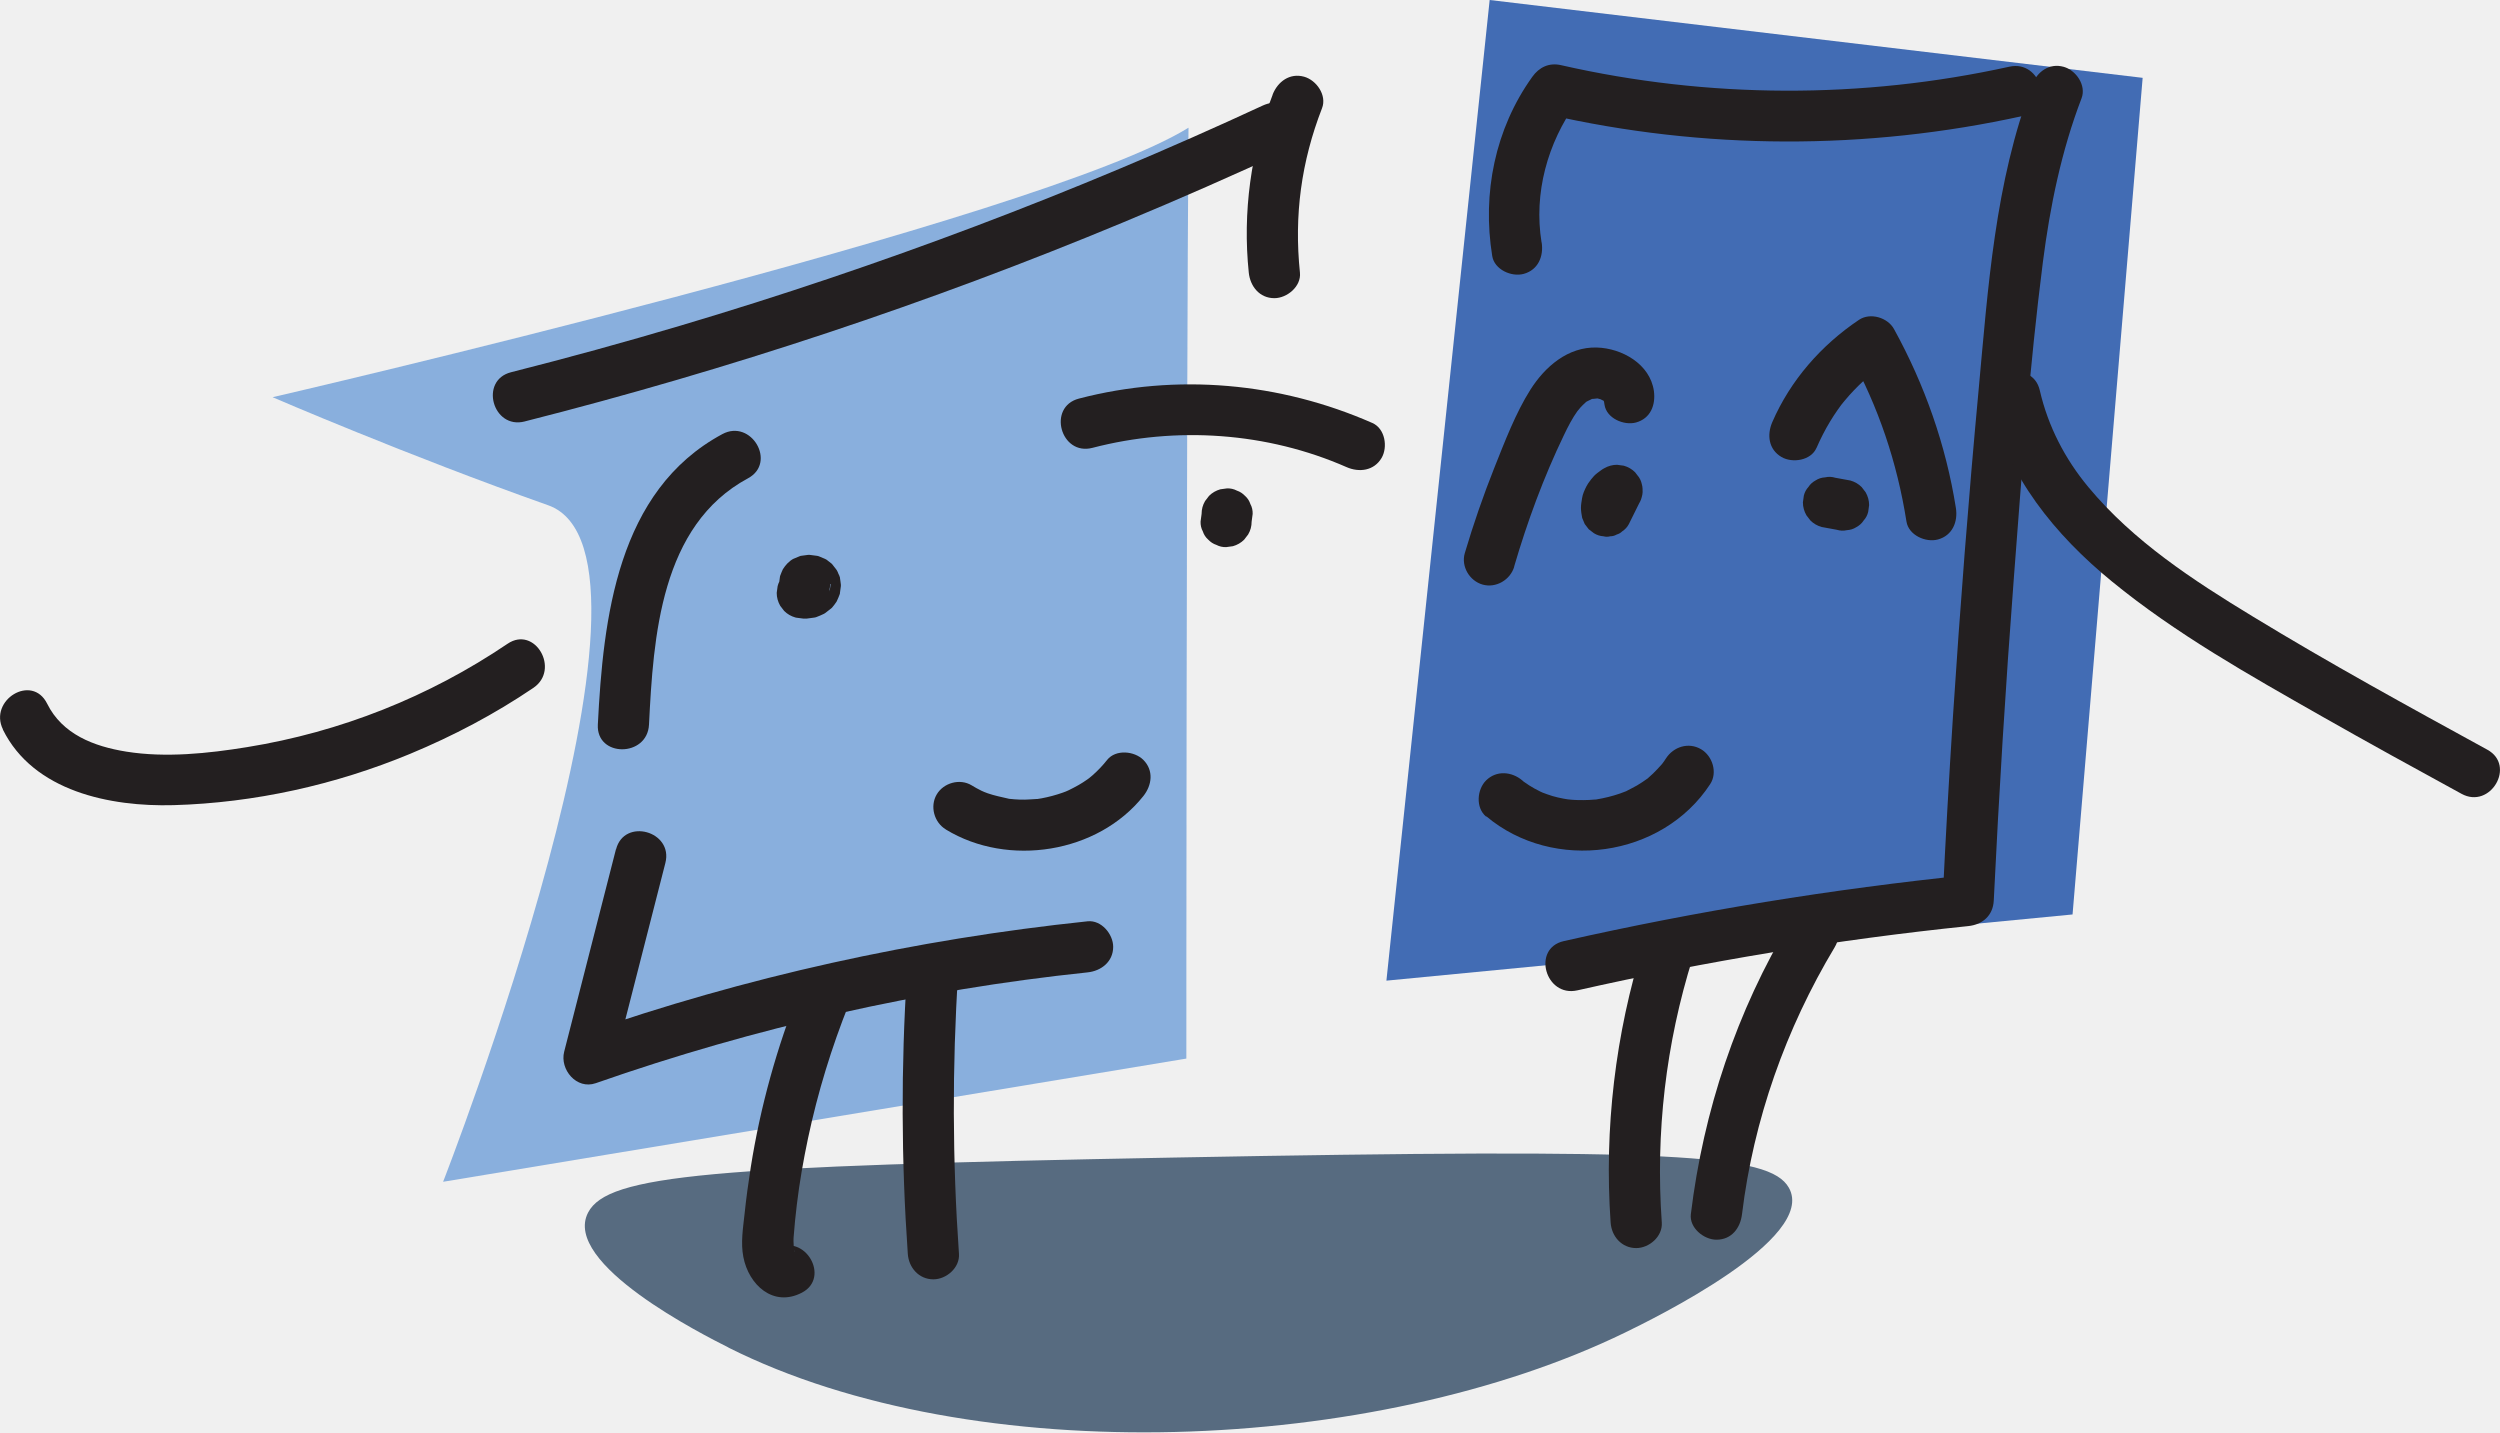
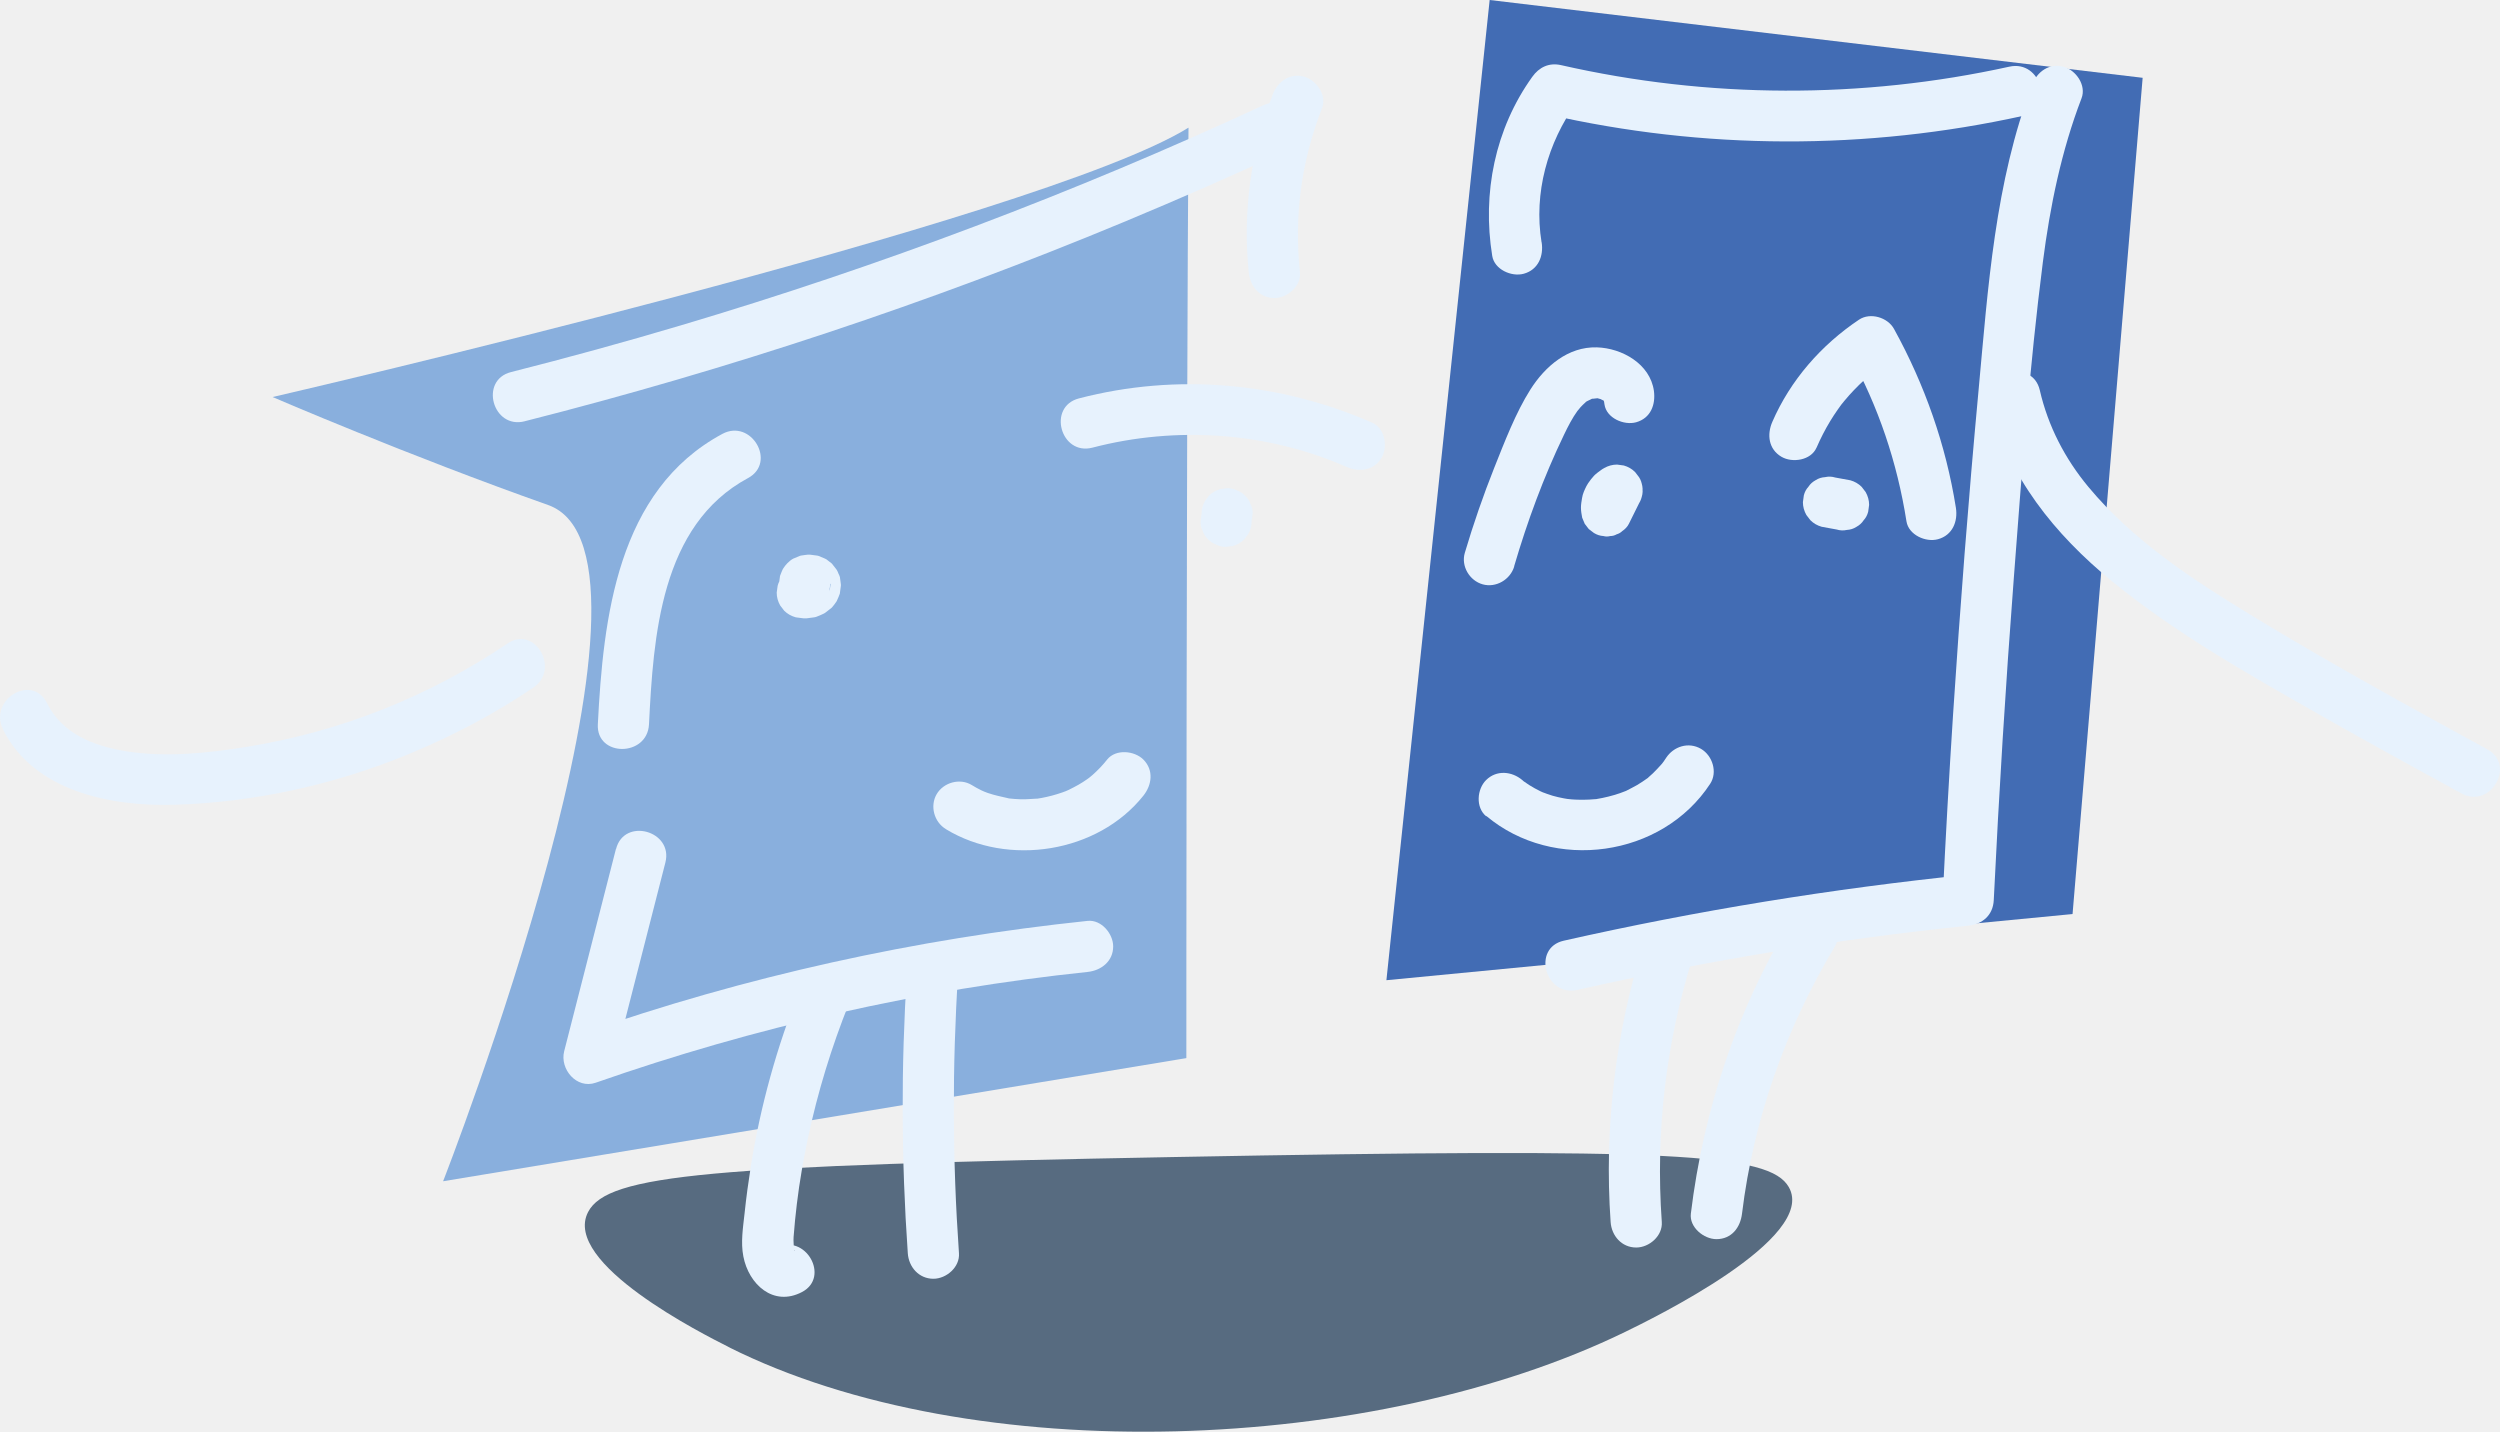
- <svg xmlns="http://www.w3.org/2000/svg" width="377" height="216" viewBox="0 0 377 216" fill="none">
-   <g clip-path="url(#clip0_425_127)">
-     <path d="M109.844 203.214C146.942 221.838 207.404 219.281 245.058 200.95C249.07 198.994 274.162 186.778 269.749 179.091C266.832 174.008 252.311 173.145 176.865 174.562C107.19 175.872 91.65 177.15 88.687 182.85C84.675 190.567 106.233 201.381 109.844 203.199V203.214Z" fill="#576B80" />
-     <path d="M41.126 59.892C41.126 59.892 156.849 33.166 179.226 19.256C178.901 63.82 178.901 159.635 178.901 159.635L66.82 178.213C66.82 178.213 103.779 83.661 82.653 76.19C61.527 68.719 41.126 59.908 41.126 59.908V59.892Z" fill="#89AFDD" />
-     <path d="M224.642 0L323.112 11.738L312.541 137.9L209.071 147.882L224.642 0Z" fill="#426CB4" />
-     <path d="M0.432 110.018C5.062 119.353 16.636 121.679 26.157 121.417C38.348 121.078 50.586 118.352 61.836 113.684C68.363 110.973 74.582 107.692 80.431 103.733C84.52 100.96 80.662 94.29 76.542 97.078C64.721 105.073 51.342 110.388 37.253 112.668C31.358 113.623 24.984 114.3 19.043 113.345C14.151 112.56 9.398 110.727 7.114 106.121C4.83 101.515 -1.744 105.582 0.448 110.003H0.432V110.018Z" fill="#231F20" />
-     <path d="M97.869 109.279C98.532 96.062 99.597 79.225 112.807 72.123C117.174 69.766 113.285 63.112 108.918 65.469C93.069 74.003 90.971 93.227 90.153 109.279C89.906 114.239 97.622 114.223 97.869 109.279Z" fill="#231F20" />
-     <path d="M125.276 88.082C125.276 88.082 125.276 88.005 125.276 87.959L125.137 88.976C125.137 88.976 125.152 88.883 125.168 88.837L124.782 89.761C124.782 89.761 124.813 89.7 124.828 89.669L124.227 90.454C124.227 90.454 124.288 90.393 124.319 90.362L123.532 90.963C123.532 90.963 123.609 90.917 123.656 90.886L122.73 91.271C122.73 91.271 122.853 91.225 122.93 91.225L121.912 91.363C122.004 91.363 122.097 91.363 122.19 91.363L121.171 91.225C121.279 91.225 121.372 91.271 121.48 91.302L120.554 90.917C120.631 90.947 120.724 90.994 120.785 91.055L119.998 90.454C119.998 90.454 120.091 90.547 120.137 90.593L119.535 89.807C119.535 89.807 119.597 89.9 119.612 89.946L119.227 89.022C119.227 89.022 119.258 89.13 119.273 89.176L119.134 88.159C119.134 88.159 119.134 88.298 119.134 88.359L119.273 87.343C119.273 87.435 119.242 87.512 119.211 87.589L119.597 86.665C119.551 86.757 119.504 86.834 119.443 86.927L120.045 86.141C119.983 86.234 119.906 86.295 119.813 86.372L120.6 85.772C120.492 85.849 120.369 85.926 120.245 85.972L121.171 85.587C121.001 85.648 120.832 85.695 120.662 85.725L121.68 85.587C121.511 85.602 121.341 85.602 121.171 85.587L122.19 85.725C122.19 85.725 122.082 85.71 122.02 85.695C121.511 85.54 121.001 85.51 120.477 85.633C119.967 85.664 119.489 85.802 119.041 86.095C118.594 86.341 118.224 86.665 117.961 87.081C117.622 87.451 117.39 87.882 117.267 88.39L117.128 89.407C117.128 90.1 117.313 90.747 117.653 91.348L118.254 92.133C118.733 92.611 119.304 92.934 119.952 93.119C119.998 93.119 120.06 93.135 120.106 93.15C120.461 93.196 120.832 93.258 121.187 93.289C121.217 93.289 121.248 93.289 121.279 93.289C121.387 93.289 121.511 93.289 121.619 93.289C122.004 93.243 122.39 93.196 122.776 93.135C122.838 93.135 122.899 93.119 122.946 93.104C122.992 93.104 123.054 93.073 123.1 93.058C123.131 93.058 123.146 93.042 123.177 93.027C123.501 92.904 123.841 92.765 124.149 92.611C124.242 92.565 124.35 92.519 124.427 92.457C124.705 92.257 124.983 92.041 125.245 91.825C125.261 91.825 125.276 91.795 125.307 91.779C125.353 91.748 125.384 91.702 125.43 91.671C125.446 91.656 125.461 91.641 125.477 91.625C125.693 91.379 125.924 91.071 126.109 90.793C126.14 90.747 126.171 90.716 126.186 90.67C126.186 90.639 126.217 90.624 126.217 90.593C126.356 90.3 126.51 89.946 126.619 89.638C126.634 89.592 126.649 89.53 126.665 89.484C126.665 89.469 126.665 89.438 126.665 89.407C126.711 89.16 126.773 88.621 126.804 88.375V88.344C126.804 88.298 126.804 88.252 126.804 88.205C126.804 88.205 126.804 88.19 126.804 88.175C126.804 88.051 126.68 87.266 126.665 87.142C126.665 87.127 126.665 87.096 126.665 87.081C126.619 86.896 126.495 86.634 126.433 86.526C126.387 86.403 126.294 86.141 126.186 85.987C126.186 85.987 126.171 85.956 126.156 85.941C126.063 85.802 125.831 85.525 125.847 85.54C125.801 85.479 125.631 85.248 125.523 85.124C125.507 85.094 125.477 85.078 125.461 85.047C125.461 85.047 125.43 85.032 125.43 85.017C125.23 84.847 124.859 84.57 124.643 84.4C124.643 84.4 124.628 84.4 124.612 84.385C124.551 84.339 124.489 84.308 124.412 84.277C124.119 84.154 123.748 83.985 123.455 83.877C123.44 83.877 123.424 83.877 123.393 83.861C123.362 83.861 123.316 83.846 123.285 83.831C123.254 83.815 123.208 83.831 123.177 83.815C122.838 83.769 122.452 83.707 122.112 83.677C122.097 83.677 122.066 83.677 122.051 83.677C122.02 83.677 121.989 83.677 121.943 83.677C121.927 83.677 121.912 83.677 121.881 83.677C121.881 83.677 121.866 83.677 121.85 83.677C121.603 83.707 121.048 83.769 120.816 83.815C120.77 83.815 120.739 83.815 120.693 83.846C120.677 83.846 120.662 83.846 120.646 83.861C120.646 83.861 120.646 83.861 120.631 83.861L119.705 84.246C119.705 84.246 119.705 84.246 119.69 84.246C119.335 84.416 119.026 84.678 118.748 84.955C118.501 85.217 118.27 85.494 118.085 85.802C118.085 85.802 118.069 85.833 118.054 85.849C117.977 85.987 117.714 86.65 117.853 86.326C117.9 86.218 117.699 86.665 117.653 86.819C117.653 86.85 117.637 86.881 117.622 86.927C117.606 87.019 117.483 87.867 117.483 87.959C117.483 87.959 117.483 87.99 117.483 88.005C117.483 88.036 117.483 88.051 117.483 88.082C117.467 88.606 117.575 89.114 117.822 89.561C117.977 90.038 118.239 90.454 118.625 90.793C118.98 91.163 119.381 91.44 119.859 91.594C120.322 91.841 120.816 91.949 121.341 91.933L122.359 91.795C123.007 91.61 123.578 91.286 124.057 90.809L124.659 90.023C125.014 89.422 125.183 88.775 125.183 88.082H125.276Z" fill="#231F20" />
-     <path d="M164.75 67.533C177.389 64.236 191.077 65.176 203.068 70.444C204.966 71.276 207.203 70.999 208.345 69.058C209.302 67.425 208.886 64.637 206.957 63.789C193.006 57.658 177.482 56.257 162.698 60.108C157.899 61.356 159.936 68.796 164.75 67.533Z" fill="#231F20" />
-     <path d="M181.201 77.499L181.046 78.655C181.031 79.178 181.139 79.687 181.386 80.133C181.54 80.611 181.803 81.027 182.188 81.366C182.543 81.736 182.944 82.013 183.423 82.167C183.886 82.413 184.38 82.521 184.904 82.506L185.923 82.367C186.571 82.182 187.142 81.859 187.62 81.381L188.222 80.596C188.577 79.995 188.747 79.348 188.747 78.655L188.901 77.499C188.917 76.976 188.809 76.467 188.562 76.02C188.407 75.543 188.145 75.127 187.759 74.788C187.404 74.418 187.003 74.141 186.525 73.987C186.062 73.741 185.568 73.633 185.043 73.648L184.025 73.787C183.377 73.972 182.806 74.295 182.327 74.773L181.725 75.558C181.37 76.159 181.201 76.806 181.201 77.499Z" fill="#231F20" />
-     <path d="M79.104 63.558C109.891 55.748 140.091 45.72 169.411 33.52C177.775 30.038 186.078 26.403 194.287 22.583C196.17 21.705 196.648 18.994 195.676 17.314C194.55 15.374 192.297 15.05 190.398 15.928C162.004 29.099 132.653 40.175 102.653 49.094C94.165 51.62 85.632 53.962 77.067 56.133C72.252 57.35 74.289 64.791 79.119 63.558H79.104Z" fill="#231F20" />
-     <path d="M191.926 14.264C188.624 22.752 187.374 32.056 188.315 41.114C188.531 43.178 189.935 44.965 192.173 44.965C194.086 44.965 196.247 43.194 196.031 41.114C195.136 32.488 196.231 24.385 199.364 16.313C200.12 14.372 198.531 12.092 196.664 11.569C194.488 10.968 192.682 12.308 191.911 14.264H191.926Z" fill="#231F20" />
-     <path d="M92.884 128.072C90.276 138.254 87.684 148.421 85.076 158.603C84.397 161.284 86.943 164.349 89.829 163.348C113.81 154.953 138.732 149.284 164.01 146.634C166.077 146.418 167.868 145.017 167.868 142.783C167.868 140.873 166.093 138.716 164.01 138.932C138.022 141.659 112.436 147.297 87.776 155.923L92.529 160.668L100.338 130.136C101.572 125.33 94.119 123.281 92.9 128.087L92.884 128.072Z" fill="#231F20" />
-     <path d="M120.584 149.345C117.158 157.926 114.674 166.845 113.223 175.964C112.853 178.321 112.529 180.678 112.282 183.05C112.051 185.191 111.68 187.409 112.097 189.551C112.899 193.756 116.618 197.191 120.939 194.927C125.26 192.662 121.433 185.961 117.05 188.272C118.177 187.918 119.103 188.041 119.844 188.642C119.844 188.857 119.797 188.719 119.689 188.226C119.72 187.718 119.628 187.317 119.674 186.624C119.797 184.945 119.967 183.281 120.168 181.617C120.569 178.275 121.155 174.947 121.85 171.651C123.316 164.734 125.399 157.956 128.023 151.394C128.794 149.469 127.174 147.158 125.322 146.65C123.131 146.049 121.356 147.404 120.569 149.345H120.584Z" fill="#231F20" />
-     <path d="M136.773 146.773C135.862 160.868 135.908 174.994 136.896 189.073C137.035 191.153 138.563 192.924 140.754 192.924C142.729 192.924 144.766 191.153 144.612 189.073C143.624 174.994 143.578 160.868 144.489 146.773C144.627 144.693 142.621 142.922 140.631 142.922C138.424 142.922 136.911 144.693 136.773 146.773Z" fill="#231F20" />
-     <path d="M142.652 125.099C152.019 130.798 165.538 128.688 172.42 120.046C173.717 118.413 174.01 116.195 172.42 114.593C171.078 113.253 168.269 112.96 166.957 114.593C166.294 115.44 165.553 116.211 164.751 116.919C164.535 117.104 164.319 117.289 164.103 117.458C164.535 117.119 164.18 117.397 163.933 117.566C163.516 117.859 163.084 118.136 162.652 118.383C162.158 118.66 161.664 118.922 161.155 119.168C161.062 119.214 160.229 119.569 160.692 119.384C161.155 119.199 160.183 119.553 160.198 119.553C159.18 119.908 158.146 120.185 157.081 120.385C156.865 120.431 156.634 120.462 156.417 120.493C155.955 120.57 157.019 120.462 156.263 120.493C155.692 120.524 155.137 120.57 154.566 120.585C154.056 120.585 153.547 120.585 153.038 120.539C152.76 120.524 152.482 120.493 152.189 120.462C151.433 120.4 152.498 120.539 152.05 120.431C151.001 120.185 149.967 119.985 148.948 119.63C148.856 119.599 148.007 119.261 148.47 119.461C148.933 119.661 147.992 119.23 148.007 119.245C147.498 118.999 147.004 118.721 146.526 118.429C144.751 117.35 142.282 118.044 141.248 119.815C140.214 121.587 140.847 124.005 142.637 125.083L142.652 125.099Z" fill="#231F20" />
-     <path d="M228.33 85.448C230.32 78.655 232.774 71.985 235.845 65.607C236.447 64.344 237.095 63.081 237.913 61.941C237.635 62.311 238.345 61.433 238.345 61.433C238.576 61.186 238.823 60.94 239.07 60.724C239.302 60.524 238.947 60.739 239.425 60.477C239.44 60.477 240.444 60 239.996 60.154C239.518 60.324 240.397 60.077 240.49 60.062C239.656 60.246 240.613 60.108 240.798 60.092C241.508 60.046 240.552 59.985 240.937 60.092C241.2 60.169 241.477 60.231 241.74 60.324C240.968 60.062 241.817 60.416 241.971 60.508C241.709 60.339 241.585 60.262 241.91 60.508C242.156 60.786 242.187 60.816 241.987 60.601C241.802 60.37 241.817 60.416 242.002 60.724L241.832 60.385C241.894 60.585 241.925 60.801 241.956 61.017C242.249 63.081 244.888 64.205 246.709 63.712C248.931 63.096 249.687 61.047 249.409 58.968C248.838 54.901 244.595 52.514 240.798 52.406C236.447 52.282 232.99 55.286 230.783 58.768C228.576 62.249 226.894 66.655 225.305 70.644C223.715 74.634 222.172 79.086 220.891 83.415C220.305 85.417 221.601 87.605 223.592 88.159C225.583 88.714 227.743 87.466 228.345 85.463L228.33 85.448Z" fill="#231F20" />
-     <path d="M241.925 70.614C241.771 70.691 241.632 70.768 241.493 70.876C241.123 71.153 240.706 71.43 240.382 71.769C240.058 72.108 239.765 72.508 239.487 72.909C239.394 73.047 239.317 73.186 239.24 73.325C238.962 73.879 238.669 74.496 238.576 75.127C238.499 75.605 238.407 76.098 238.407 76.591C238.407 77.083 238.499 77.607 238.592 78.1L238.978 79.024L239.58 79.81L240.367 80.411C240.814 80.688 241.292 80.842 241.802 80.873C242.141 80.965 242.481 80.965 242.82 80.873C243.175 80.873 243.499 80.781 243.792 80.611C244.117 80.519 244.41 80.349 244.641 80.118C245.058 79.841 245.397 79.487 245.629 79.04C246.138 78.008 246.647 76.96 247.172 75.928C247.45 75.481 247.604 75.004 247.635 74.496C247.743 73.987 247.728 73.479 247.573 72.955C247.45 72.447 247.218 72.015 246.879 71.646C246.601 71.23 246.246 70.891 245.799 70.66L244.873 70.275C244.194 70.09 243.499 70.09 242.82 70.275L241.894 70.66C241.308 70.999 240.86 71.461 240.505 72.046C239.996 73.078 239.487 74.126 238.962 75.158L246.015 76.082C246.015 76.082 245.999 75.959 245.984 75.913L246.123 76.929C246.092 76.698 246.092 76.467 246.123 76.221L245.984 77.237C246.015 76.976 246.092 76.714 246.184 76.467L245.799 77.391C245.907 77.145 246.03 76.914 246.2 76.698L245.598 77.484C245.752 77.299 245.907 77.13 246.092 76.976L245.305 77.576C245.459 77.453 245.613 77.361 245.799 77.268C246.246 77.022 246.616 76.698 246.879 76.282C247.218 75.913 247.45 75.481 247.573 74.973C247.728 74.465 247.758 73.956 247.635 73.433C247.604 72.924 247.465 72.447 247.172 72L246.57 71.214C246.092 70.737 245.521 70.413 244.873 70.228L243.854 70.09C243.16 70.09 242.512 70.275 241.91 70.614H241.925Z" fill="#231F20" />
-     <path d="M273.931 67.548C274.533 66.162 275.212 64.822 275.999 63.528C276.354 62.942 276.724 62.372 277.125 61.802C277.619 61.094 277.743 60.94 278.144 60.462C279.996 58.228 282.172 56.272 284.224 54.901L278.946 53.515C283.252 61.325 286.091 69.736 287.496 78.655C287.82 80.704 290.397 81.859 292.249 81.35C294.44 80.75 295.273 78.67 294.949 76.606C293.452 67.148 290.242 58.013 285.613 49.617C284.656 47.877 282.033 47.091 280.335 48.231C274.641 52.051 269.996 57.35 267.264 63.651C266.431 65.561 266.693 67.779 268.653 68.919C270.289 69.874 273.098 69.458 273.931 67.533V67.548Z" fill="#231F20" />
-     <path d="M274.702 79.471L276.971 79.887C277.48 80.041 277.989 80.072 278.514 79.949C279.023 79.918 279.502 79.779 279.949 79.487C280.397 79.24 280.767 78.917 281.03 78.501C281.369 78.131 281.6 77.7 281.724 77.191L281.863 76.175C281.863 75.481 281.678 74.834 281.338 74.234L280.736 73.448C280.258 72.971 279.687 72.647 279.039 72.462L276.77 72.046C276.261 71.892 275.752 71.861 275.227 71.985C274.718 72.015 274.239 72.154 273.792 72.447C273.344 72.693 272.974 73.017 272.712 73.433C272.372 73.802 272.141 74.234 272.017 74.742L271.878 75.759C271.878 76.452 272.064 77.099 272.403 77.7L273.005 78.485C273.483 78.963 274.054 79.286 274.702 79.471Z" fill="#231F20" />
-     <path d="M224.148 123.112C234.256 131.599 250.629 129.366 257.897 118.244C259.039 116.503 258.252 113.992 256.508 112.976C254.626 111.882 252.373 112.606 251.231 114.362C251.045 114.655 250.845 114.947 250.629 115.225C250.86 114.917 250.783 115.04 250.583 115.271C250.15 115.748 249.734 116.211 249.271 116.657C249.055 116.858 248.839 117.042 248.623 117.243C248.113 117.72 248.792 117.15 248.453 117.397C247.944 117.766 247.404 118.121 246.863 118.444C246.354 118.737 245.845 118.983 245.32 119.261C244.688 119.584 245.521 119.199 245.12 119.353C244.842 119.461 244.58 119.569 244.302 119.661C243.144 120.062 241.941 120.354 240.737 120.555C240.104 120.662 241.647 120.508 240.536 120.57C240.243 120.585 239.95 120.616 239.657 120.632C239.07 120.662 238.484 120.662 237.898 120.647C237.604 120.647 237.311 120.616 237.018 120.601C236.925 120.601 235.783 120.462 236.663 120.585C236.092 120.508 235.521 120.385 234.95 120.262C234.379 120.139 233.839 119.969 233.283 119.769C233.299 119.769 232.342 119.415 232.774 119.599C233.206 119.784 232.373 119.415 232.28 119.368C231.709 119.091 231.154 118.783 230.614 118.444C230.367 118.29 230.135 118.121 229.888 117.951C229.225 117.489 230.243 118.259 229.564 117.689C227.975 116.349 225.676 116.134 224.101 117.689C222.728 119.06 222.497 121.787 224.101 123.142L224.148 123.112Z" fill="#231F20" />
-     <path d="M232.466 36.555C231.262 29.114 233.376 21.551 237.728 15.481L233.376 17.253C256.94 22.629 281.462 22.691 305.057 17.484C309.903 16.421 307.85 8.981 303.005 10.059C280.783 14.958 257.604 14.881 235.413 9.828C233.608 9.412 232.095 10.136 231.061 11.6C225.444 19.44 223.5 29.16 225.027 38.603C225.352 40.652 227.929 41.807 229.78 41.299C231.972 40.698 232.805 38.619 232.481 36.555H232.466Z" fill="#231F20" />
-     <path d="M306.461 12.77C300.829 27.466 299.795 43.44 298.36 58.968C296.847 75.25 295.582 91.564 294.517 107.877C293.915 117.181 293.39 126.501 292.943 135.805L296.801 131.954C276.292 134.064 255.922 137.376 235.814 141.92C230.969 143.014 233.021 150.439 237.867 149.345C257.311 144.955 276.986 141.705 296.801 139.656C298.961 139.44 300.551 138.069 300.659 135.805C301.446 119.599 302.449 103.394 303.684 87.219C304.918 71.045 306.045 55.348 308.066 39.528C309.146 31.117 310.859 22.752 313.899 14.819C314.64 12.878 313.082 10.598 311.199 10.075C309.023 9.474 307.202 10.814 306.446 12.77H306.461Z" fill="#231F20" />
-     <path d="M247.82 142.398C243.592 155.923 241.894 170.218 242.882 184.359C243.021 186.439 244.548 188.211 246.74 188.211C248.715 188.211 250.752 186.439 250.598 184.359C249.641 170.834 251.2 157.386 255.258 144.447C256.74 139.702 249.301 137.669 247.82 142.398Z" fill="#231F20" />
-     <path d="M270.011 138.978C261.894 152.472 256.879 167.492 254.98 183.096C254.734 185.16 256.94 186.947 258.838 186.947C261.138 186.947 262.449 185.176 262.696 183.096C264.425 168.878 269.301 155.122 276.662 142.86C279.224 138.593 272.557 134.727 269.996 138.978H270.011Z" fill="#231F20" />
-     <path d="M300.165 60.924C302.665 71.815 309.949 80.704 318.436 87.651C328.143 95.6 339.238 101.823 350.118 108.015C357.109 111.99 364.145 115.856 371.198 119.707C375.55 122.095 379.454 115.44 375.087 113.053C363.189 106.537 351.291 100.021 339.717 92.965C330.72 87.497 321.723 81.628 314.933 73.463C311.399 69.212 308.838 64.267 307.603 58.876C306.492 54.038 299.054 56.087 300.165 60.924Z" fill="#231F20" />
+ <svg xmlns="http://www.w3.org/2000/svg" width="681" height="390" viewBox="0 0 681 390" fill="none">
+   <g clip-path="url(#clip0_214_2)">
+     <path d="M198.418 366.915C265.431 400.541 374.648 395.924 442.664 362.826C449.912 359.294 495.237 337.238 487.265 323.359C481.996 314.181 455.766 312.623 319.482 315.182C193.624 317.546 165.553 319.855 160.201 330.146C152.953 344.08 191.895 363.605 198.418 366.887V366.915Z" fill="#576B80" />
+     <path d="M74.288 108.139C74.288 108.139 283.327 59.882 323.747 34.767C323.161 115.231 323.161 288.231 323.161 288.231L120.701 321.774C120.701 321.774 187.463 151.055 149.301 137.565C111.14 124.076 74.288 108.166 74.288 108.166V108.139Z" fill="#89AFDD" />
+     <path d="M405.785 0L583.659 21.194L564.564 248.986L377.658 267.009L405.785 0Z" fill="#426CB4" />
+     <path d="M0.781 198.644C9.143 215.499 30.05 219.698 47.249 219.226C69.271 218.614 91.376 213.691 111.697 205.263C123.489 200.368 134.723 194.444 145.287 187.296C152.674 182.289 145.706 170.246 138.263 175.28C116.91 189.715 92.742 199.311 67.292 203.427C56.643 205.152 45.131 206.376 34.398 204.651C25.562 203.233 16.976 199.923 12.851 191.607C8.725 183.291 -3.15 190.633 0.808 198.616H0.781V198.644Z" fill="#E7F2FD" />
+     <path d="M176.787 197.309C177.986 173.445 179.909 143.044 203.77 130.223C211.659 125.967 204.635 113.952 196.746 118.207C168.118 133.616 164.327 168.327 162.849 197.309C162.403 206.264 176.341 206.237 176.787 197.309Z" fill="#E7F2FD" />
+     <path d="M226.294 159.037C226.294 159.037 226.294 158.898 226.294 158.815L226.043 160.65C226.043 160.65 226.071 160.484 226.099 160.4L225.402 162.069C225.402 162.069 225.458 161.958 225.486 161.902L224.398 163.32C224.398 163.32 224.51 163.209 224.566 163.154L223.144 164.238C223.144 164.238 223.283 164.155 223.367 164.099L221.695 164.795C221.695 164.795 221.918 164.711 222.057 164.711L220.217 164.961C220.384 164.961 220.552 164.961 220.719 164.961L218.879 164.711C219.074 164.711 219.241 164.795 219.437 164.85L217.764 164.155C217.903 164.211 218.071 164.294 218.182 164.405L216.761 163.32C216.761 163.32 216.928 163.487 217.011 163.571L215.924 162.152C215.924 162.152 216.036 162.319 216.064 162.403L215.367 160.734C215.367 160.734 215.423 160.929 215.45 161.012L215.199 159.176C215.199 159.176 215.199 159.427 215.199 159.538L215.45 157.702C215.45 157.869 215.395 158.008 215.339 158.147L216.036 156.478C215.952 156.645 215.869 156.784 215.757 156.951L216.844 155.533C216.733 155.7 216.593 155.811 216.426 155.95L217.848 154.865C217.653 155.004 217.43 155.143 217.207 155.227L218.879 154.531C218.572 154.643 218.266 154.726 217.959 154.782L219.799 154.531C219.492 154.559 219.186 154.559 218.879 154.531L220.719 154.782C220.719 154.782 220.524 154.754 220.412 154.726C219.492 154.448 218.572 154.392 217.625 154.615C216.705 154.671 215.841 154.921 215.032 155.449C214.224 155.894 213.555 156.478 213.081 157.229C212.468 157.897 212.05 158.676 211.827 159.593L211.576 161.429C211.576 162.681 211.91 163.849 212.523 164.934L213.611 166.352C214.475 167.214 215.506 167.798 216.677 168.132C216.761 168.132 216.872 168.16 216.956 168.188C217.597 168.271 218.266 168.383 218.907 168.438C218.963 168.438 219.018 168.438 219.074 168.438C219.269 168.438 219.492 168.438 219.687 168.438C220.384 168.355 221.081 168.271 221.778 168.16C221.89 168.16 222.001 168.132 222.085 168.104C222.168 168.104 222.28 168.049 222.364 168.021C222.419 168.021 222.447 167.993 222.503 167.965C223.088 167.743 223.702 167.493 224.259 167.214C224.426 167.131 224.621 167.047 224.761 166.936C225.263 166.575 225.764 166.185 226.238 165.796C226.266 165.796 226.294 165.74 226.35 165.712C226.433 165.657 226.489 165.573 226.573 165.518C226.601 165.49 226.628 165.462 226.656 165.434C227.047 164.989 227.465 164.433 227.799 163.932C227.855 163.849 227.911 163.793 227.939 163.71C227.939 163.654 227.994 163.626 227.994 163.571C228.245 163.042 228.524 162.403 228.719 161.846C228.747 161.763 228.775 161.652 228.803 161.568C228.803 161.54 228.803 161.485 228.803 161.429C228.886 160.984 228.998 160.011 229.054 159.566V159.51C229.054 159.427 229.054 159.343 229.054 159.26C229.054 159.26 229.054 159.232 229.054 159.204C229.054 158.982 228.831 157.563 228.803 157.341C228.803 157.313 228.803 157.257 228.803 157.229C228.719 156.896 228.496 156.423 228.385 156.228C228.301 156.006 228.134 155.533 227.939 155.255C227.939 155.255 227.911 155.199 227.883 155.171C227.716 154.921 227.298 154.42 227.325 154.448C227.242 154.337 226.935 153.92 226.74 153.697C226.712 153.641 226.656 153.614 226.628 153.558C226.628 153.558 226.573 153.53 226.573 153.502C226.21 153.196 225.541 152.696 225.151 152.39C225.151 152.39 225.123 152.39 225.095 152.362C224.984 152.279 224.872 152.223 224.733 152.167C224.203 151.945 223.534 151.639 223.005 151.444C222.977 151.444 222.949 151.444 222.893 151.416C222.837 151.416 222.754 151.389 222.698 151.361C222.642 151.333 222.559 151.361 222.503 151.333C221.89 151.249 221.193 151.138 220.579 151.083C220.552 151.083 220.496 151.083 220.468 151.083C220.412 151.083 220.356 151.083 220.273 151.083C220.245 151.083 220.217 151.083 220.161 151.083C220.161 151.083 220.133 151.083 220.106 151.083C219.66 151.138 218.656 151.249 218.238 151.333C218.154 151.333 218.099 151.333 218.015 151.389C217.987 151.389 217.959 151.389 217.931 151.416C217.931 151.416 217.931 151.416 217.903 151.416L216.231 152.112C216.231 152.112 216.231 152.112 216.203 152.112C215.562 152.418 215.004 152.89 214.503 153.391C214.057 153.864 213.638 154.365 213.304 154.921C213.304 154.921 213.276 154.976 213.248 155.004C213.109 155.255 212.635 156.451 212.886 155.866C212.969 155.672 212.607 156.478 212.523 156.757C212.523 156.812 212.496 156.868 212.468 156.951C212.44 157.118 212.217 158.648 212.217 158.815C212.217 158.815 212.217 158.87 212.217 158.898C212.217 158.954 212.217 158.982 212.217 159.037C212.189 159.983 212.384 160.901 212.83 161.707C213.109 162.57 213.583 163.32 214.28 163.932C214.921 164.6 215.646 165.101 216.51 165.379C217.346 165.824 218.238 166.018 219.186 165.991L221.025 165.74C222.196 165.407 223.228 164.822 224.092 163.96L225.179 162.542C225.82 161.457 226.127 160.289 226.127 159.037H226.294Z" fill="#E7F2FD" />
+     <path d="M297.6 121.934C320.43 115.982 345.155 117.679 366.815 127.191C370.243 128.693 374.285 128.192 376.348 124.688C378.076 121.739 377.324 116.705 373.839 115.175C348.64 104.106 320.597 101.575 293.892 108.528C285.223 110.781 288.903 124.215 297.6 121.934Z" fill="#E7F2FD" />
+     <path d="M327.315 139.929L327.036 142.015C327.008 142.961 327.204 143.879 327.65 144.686C327.928 145.548 328.402 146.299 329.099 146.911C329.74 147.578 330.465 148.079 331.329 148.357C332.165 148.802 333.057 148.997 334.005 148.969L335.845 148.718C337.016 148.385 338.047 147.801 338.911 146.938L339.998 145.52C340.64 144.435 340.946 143.267 340.946 142.015L341.225 139.929C341.253 138.984 341.058 138.066 340.612 137.259C340.333 136.397 339.859 135.646 339.162 135.034C338.521 134.367 337.796 133.866 336.932 133.588C336.096 133.143 335.204 132.948 334.256 132.976L332.416 133.226C331.246 133.56 330.214 134.144 329.35 135.006L328.263 136.425C327.622 137.51 327.315 138.678 327.315 139.929Z" fill="#E7F2FD" />
+     <path d="M142.89 114.758C198.502 100.657 253.054 82.55 306.018 60.522C321.127 54.236 336.124 47.672 350.953 40.775C354.354 39.189 355.218 34.294 353.462 31.262C351.427 27.758 347.357 27.174 343.929 28.759C292.638 52.54 239.618 72.537 185.428 88.641C170.097 93.203 154.682 97.43 139.211 101.352C130.513 103.549 134.193 116.983 142.918 114.758H142.89Z" fill="#E7F2FD" />
+     <path d="M346.688 25.755C340.723 41.08 338.465 57.88 340.166 74.234C340.556 77.961 343.093 81.187 347.134 81.187C350.591 81.187 354.494 77.989 354.103 74.234C352.487 58.658 354.466 44.029 360.125 29.454C361.49 25.95 358.619 21.834 355.246 20.888C351.316 19.803 348.054 22.223 346.661 25.755H346.688Z" fill="#E7F2FD" />
+     <path d="M167.783 231.241C163.072 249.626 158.389 267.983 153.678 286.367C152.451 291.207 157.051 296.742 162.264 294.934C205.582 279.775 250.601 269.54 296.261 264.756C299.997 264.367 303.23 261.836 303.23 257.803C303.23 254.354 300.025 250.46 296.261 250.849C249.319 255.772 203.101 265.952 158.556 281.528L167.142 290.094L181.247 234.968C183.477 226.29 170.013 222.591 167.811 231.269L167.783 231.241Z" fill="#E7F2FD" />
+     <path d="M217.82 269.651C211.631 285.143 207.143 301.247 204.523 317.713C203.854 321.968 203.269 326.224 202.823 330.507C202.405 334.373 201.736 338.378 202.488 342.244C203.938 349.837 210.656 356.04 218.461 351.951C226.266 347.863 219.353 335.764 211.436 339.936C213.471 339.296 215.144 339.519 216.482 340.603C216.482 340.993 216.398 340.742 216.203 339.852C216.259 338.935 216.092 338.211 216.175 336.96C216.398 333.928 216.705 330.924 217.067 327.92C217.792 321.885 218.851 315.877 220.106 309.925C222.754 297.437 226.517 285.199 231.256 273.35C232.65 269.874 229.723 265.702 226.378 264.784C222.419 263.699 219.214 266.147 217.792 269.651H217.82Z" fill="#E7F2FD" />
+     <path d="M247.061 265.006C245.416 290.456 245.5 315.961 247.284 341.382C247.535 345.137 250.295 348.335 254.253 348.335C257.821 348.335 261.501 345.137 261.222 341.382C259.438 315.961 259.354 290.456 260.999 265.006C261.25 261.252 257.626 258.053 254.03 258.053C250.044 258.053 247.312 261.252 247.061 265.006Z" fill="#E7F2FD" />
+     <path d="M257.682 225.873C274.602 236.164 299.021 232.353 311.454 216.75C313.795 213.802 314.325 209.797 311.454 206.904C309.029 204.484 303.955 203.956 301.586 206.904C300.387 208.434 299.049 209.824 297.6 211.104C297.209 211.438 296.819 211.771 296.429 212.077C297.209 211.465 296.568 211.966 296.122 212.272C295.37 212.801 294.589 213.301 293.809 213.746C292.917 214.247 292.025 214.72 291.105 215.165C290.937 215.248 289.432 215.888 290.268 215.554C291.105 215.22 289.348 215.86 289.376 215.86C287.537 216.5 285.669 217 283.746 217.362C283.355 217.445 282.937 217.501 282.547 217.557C281.711 217.696 283.634 217.501 282.268 217.557C281.237 217.612 280.233 217.696 279.202 217.724C278.282 217.724 277.362 217.724 276.442 217.64C275.94 217.612 275.439 217.557 274.909 217.501C273.543 217.39 275.466 217.64 274.658 217.445C272.763 217 270.895 216.639 269.055 215.999C268.888 215.943 267.355 215.332 268.191 215.693C269.027 216.055 267.327 215.276 267.355 215.304C266.435 214.859 265.543 214.358 264.679 213.83C261.473 211.883 257.013 213.134 255.145 216.333C253.278 219.531 254.42 223.898 257.654 225.845L257.682 225.873Z" fill="#E7F2FD" />
+     <path d="M412.447 154.281C416.043 142.015 420.475 129.972 426.022 118.457C427.109 116.177 428.28 113.896 429.758 111.838C429.256 112.505 430.538 110.92 430.538 110.92C430.956 110.475 431.402 110.03 431.848 109.641C432.266 109.279 431.625 109.668 432.489 109.196C432.517 109.196 434.329 108.333 433.521 108.611C432.657 108.917 434.246 108.472 434.413 108.445C432.908 108.778 434.636 108.528 434.97 108.5C436.253 108.417 434.524 108.306 435.221 108.5C435.695 108.639 436.197 108.751 436.671 108.917C435.277 108.445 436.81 109.084 437.089 109.251C436.615 108.945 436.392 108.806 436.977 109.251C437.423 109.752 437.479 109.807 437.117 109.418C436.782 109.001 436.81 109.084 437.145 109.641L436.838 109.029C436.95 109.39 437.005 109.78 437.061 110.169C437.591 113.896 442.357 115.926 445.647 115.036C449.661 113.924 451.027 110.225 450.525 106.47C449.493 99.127 441.828 94.816 434.97 94.621C427.109 94.399 420.865 99.822 416.879 106.108C412.893 112.394 409.854 120.349 406.983 127.552C404.112 134.756 401.325 142.794 399.011 150.61C397.952 154.225 400.293 158.175 403.889 159.176C407.485 160.178 411.388 157.925 412.475 154.309L412.447 154.281Z" fill="#E7F2FD" />
+     <path d="M437.005 127.497C436.727 127.636 436.476 127.775 436.225 127.97C435.556 128.47 434.803 128.971 434.218 129.583C433.632 130.195 433.103 130.918 432.601 131.641C432.434 131.891 432.294 132.142 432.155 132.392C431.653 133.393 431.124 134.506 430.956 135.646C430.817 136.508 430.65 137.398 430.65 138.288C430.65 139.178 430.817 140.124 430.984 141.014L431.681 142.683L432.768 144.101L434.19 145.186C434.998 145.687 435.862 145.965 436.782 146.021C437.396 146.187 438.009 146.187 438.622 146.021C439.263 146.021 439.849 145.854 440.378 145.548C440.964 145.381 441.493 145.075 441.911 144.658C442.664 144.157 443.277 143.517 443.695 142.711C444.615 140.847 445.535 138.956 446.483 137.092C446.985 136.286 447.263 135.424 447.319 134.506C447.514 133.588 447.486 132.67 447.208 131.724C446.985 130.807 446.567 130.028 445.953 129.36C445.452 128.609 444.81 127.997 444.002 127.58L442.329 126.885C441.103 126.551 439.849 126.551 438.622 126.885L436.95 127.58C435.89 128.192 435.082 129.027 434.441 130.083C433.521 131.947 432.601 133.838 431.653 135.702L444.392 137.371C444.392 137.371 444.364 137.148 444.337 137.065L444.587 138.9C444.532 138.483 444.532 138.066 444.587 137.621L444.337 139.457C444.392 138.984 444.532 138.511 444.699 138.066L444.002 139.735C444.197 139.29 444.42 138.873 444.727 138.483L443.64 139.902C443.918 139.568 444.197 139.262 444.532 138.984L443.11 140.068C443.389 139.846 443.668 139.679 444.002 139.512C444.81 139.067 445.479 138.483 445.953 137.732C446.567 137.065 446.985 136.286 447.208 135.368C447.486 134.45 447.542 133.532 447.319 132.587C447.263 131.669 447.013 130.807 446.483 130L445.396 128.582C444.532 127.719 443.5 127.135 442.329 126.801L440.49 126.551C439.235 126.551 438.065 126.885 436.977 127.497H437.005Z" fill="#E7F2FD" />
+     <path d="M494.819 121.962C495.906 119.459 497.133 117.039 498.554 114.703C499.196 113.646 499.865 112.617 500.589 111.588C501.481 110.308 501.704 110.03 502.429 109.168C505.774 105.135 509.705 101.602 513.412 99.127L503.879 96.624C511.656 110.725 516.785 125.911 519.322 142.015C519.907 145.715 524.562 147.801 527.907 146.883C531.866 145.798 533.371 142.043 532.786 138.316C530.082 121.239 524.284 104.745 515.921 89.587C514.193 86.444 509.454 85.026 506.387 87.084C496.101 93.982 487.711 103.549 482.777 114.925C481.272 118.374 481.745 122.379 485.286 124.437C488.24 126.162 493.314 125.411 494.819 121.934V121.962Z" fill="#E7F2FD" />
+     <path d="M496.213 143.49L500.311 144.24C501.231 144.519 502.151 144.574 503.098 144.352C504.018 144.296 504.882 144.046 505.691 143.517C506.499 143.072 507.168 142.488 507.642 141.737C508.255 141.07 508.673 140.291 508.896 139.373L509.147 137.537C509.147 136.286 508.813 135.118 508.2 134.033L507.112 132.614C506.248 131.752 505.217 131.168 504.046 130.834L499.948 130.083C499.029 129.805 498.109 129.75 497.161 129.972C496.241 130.028 495.377 130.278 494.568 130.807C493.76 131.252 493.091 131.836 492.617 132.587C492.004 133.254 491.586 134.033 491.363 134.951L491.112 136.786C491.112 138.038 491.446 139.206 492.06 140.291L493.147 141.709C494.011 142.572 495.042 143.156 496.213 143.49Z" fill="#E7F2FD" />
+     <path d="M404.893 222.285C423.151 237.61 452.727 233.577 465.857 213.496C467.919 210.353 466.498 205.819 463.348 203.984C459.947 202.009 455.877 203.316 453.814 206.487C453.48 207.015 453.117 207.544 452.727 208.044C453.145 207.488 453.006 207.711 452.644 208.128C451.863 208.99 451.11 209.825 450.274 210.631C449.884 210.993 449.494 211.326 449.103 211.688C448.183 212.55 449.41 211.521 448.797 211.966C447.877 212.634 446.901 213.273 445.926 213.857C445.006 214.386 444.086 214.831 443.138 215.332C441.995 215.916 443.5 215.22 442.776 215.498C442.274 215.693 441.8 215.888 441.298 216.055C439.208 216.778 437.033 217.306 434.859 217.668C433.716 217.863 436.504 217.584 434.497 217.696C433.967 217.724 433.437 217.779 432.908 217.807C431.848 217.863 430.789 217.863 429.73 217.835C429.2 217.835 428.671 217.779 428.141 217.751C427.974 217.751 425.911 217.501 427.5 217.724C426.468 217.584 425.437 217.362 424.406 217.139C423.374 216.917 422.399 216.611 421.395 216.249C421.423 216.249 419.695 215.61 420.475 215.943C421.256 216.277 419.75 215.61 419.583 215.526C418.552 215.026 417.548 214.469 416.573 213.857C416.127 213.579 415.708 213.273 415.262 212.967C414.064 212.133 415.904 213.524 414.677 212.495C411.806 210.075 407.652 209.685 404.809 212.495C402.328 214.97 401.91 219.893 404.809 222.341L404.893 222.285Z" fill="#E7F2FD" />
+     <path d="M419.918 66.001C417.743 52.567 421.562 38.911 429.423 27.953L421.562 31.151C464.128 40.858 508.422 40.969 551.044 31.568C559.797 29.649 556.09 16.215 547.337 18.162C507.196 27.007 465.327 26.868 425.242 17.745C421.98 16.994 419.249 18.301 417.381 20.944C407.234 35.101 403.722 52.651 406.482 69.701C407.067 73.4 411.722 75.486 415.067 74.568C419.026 73.483 420.531 69.728 419.945 66.001H419.918Z" fill="#E7F2FD" />
+     <path d="M553.581 23.057C543.406 49.591 541.539 78.434 538.946 106.47C536.214 135.869 533.929 165.323 532.005 194.778C530.918 211.577 529.97 228.404 529.162 245.203L536.131 238.25C499.084 242.06 462.288 248.04 425.967 256.245C417.214 258.22 420.921 271.626 429.674 269.651C464.797 261.724 500.339 255.856 536.131 252.157C540.033 251.767 542.905 249.292 543.1 245.203C544.521 215.944 546.333 186.684 548.563 157.48C550.793 128.276 552.828 99.934 556.48 71.369C558.431 56.183 561.526 41.081 567.017 26.756C568.355 23.252 565.54 19.136 562.139 18.19C558.208 17.105 554.919 19.525 553.553 23.057H553.581Z" fill="#E7F2FD" />
+     <path d="M447.654 257.107C440.016 281.528 436.95 307.338 438.734 332.871C438.985 336.626 441.744 339.825 445.703 339.825C449.271 339.825 452.95 336.626 452.671 332.871C450.943 308.451 453.759 284.17 461.09 260.807C463.766 252.24 450.33 248.569 447.654 257.107Z" fill="#E7F2FD" />
+     <path d="M487.739 250.933C473.076 275.297 464.017 302.416 460.588 330.591C460.142 334.318 464.128 337.544 467.557 337.544C471.71 337.544 474.08 334.345 474.526 330.591C477.648 304.919 486.457 280.081 499.753 257.942C504.381 250.238 492.338 243.256 487.711 250.933H487.739Z" fill="#E7F2FD" />
+     <path d="M542.208 110.002C546.723 129.666 559.881 145.715 575.212 158.258C592.746 172.61 612.789 183.847 632.441 195.028C645.068 202.204 657.78 209.185 670.519 216.138C678.38 220.449 685.432 208.434 677.543 204.123C656.051 192.358 634.559 180.593 613.653 167.854C597.401 157.98 581.15 147.383 568.885 132.642C562.501 124.966 557.874 116.038 555.644 106.303C553.637 97.57 540.201 101.269 542.208 110.002Z" fill="#E7F2FD" />
  </g>
  <defs>
-     <clipPath id="clip0_425_127">
-       <rect width="377" height="216" fill="white" />
+     <clipPath id="clip0_214_2">
+       <rect width="681" height="390" fill="white" />
    </clipPath>
  </defs>
</svg>
